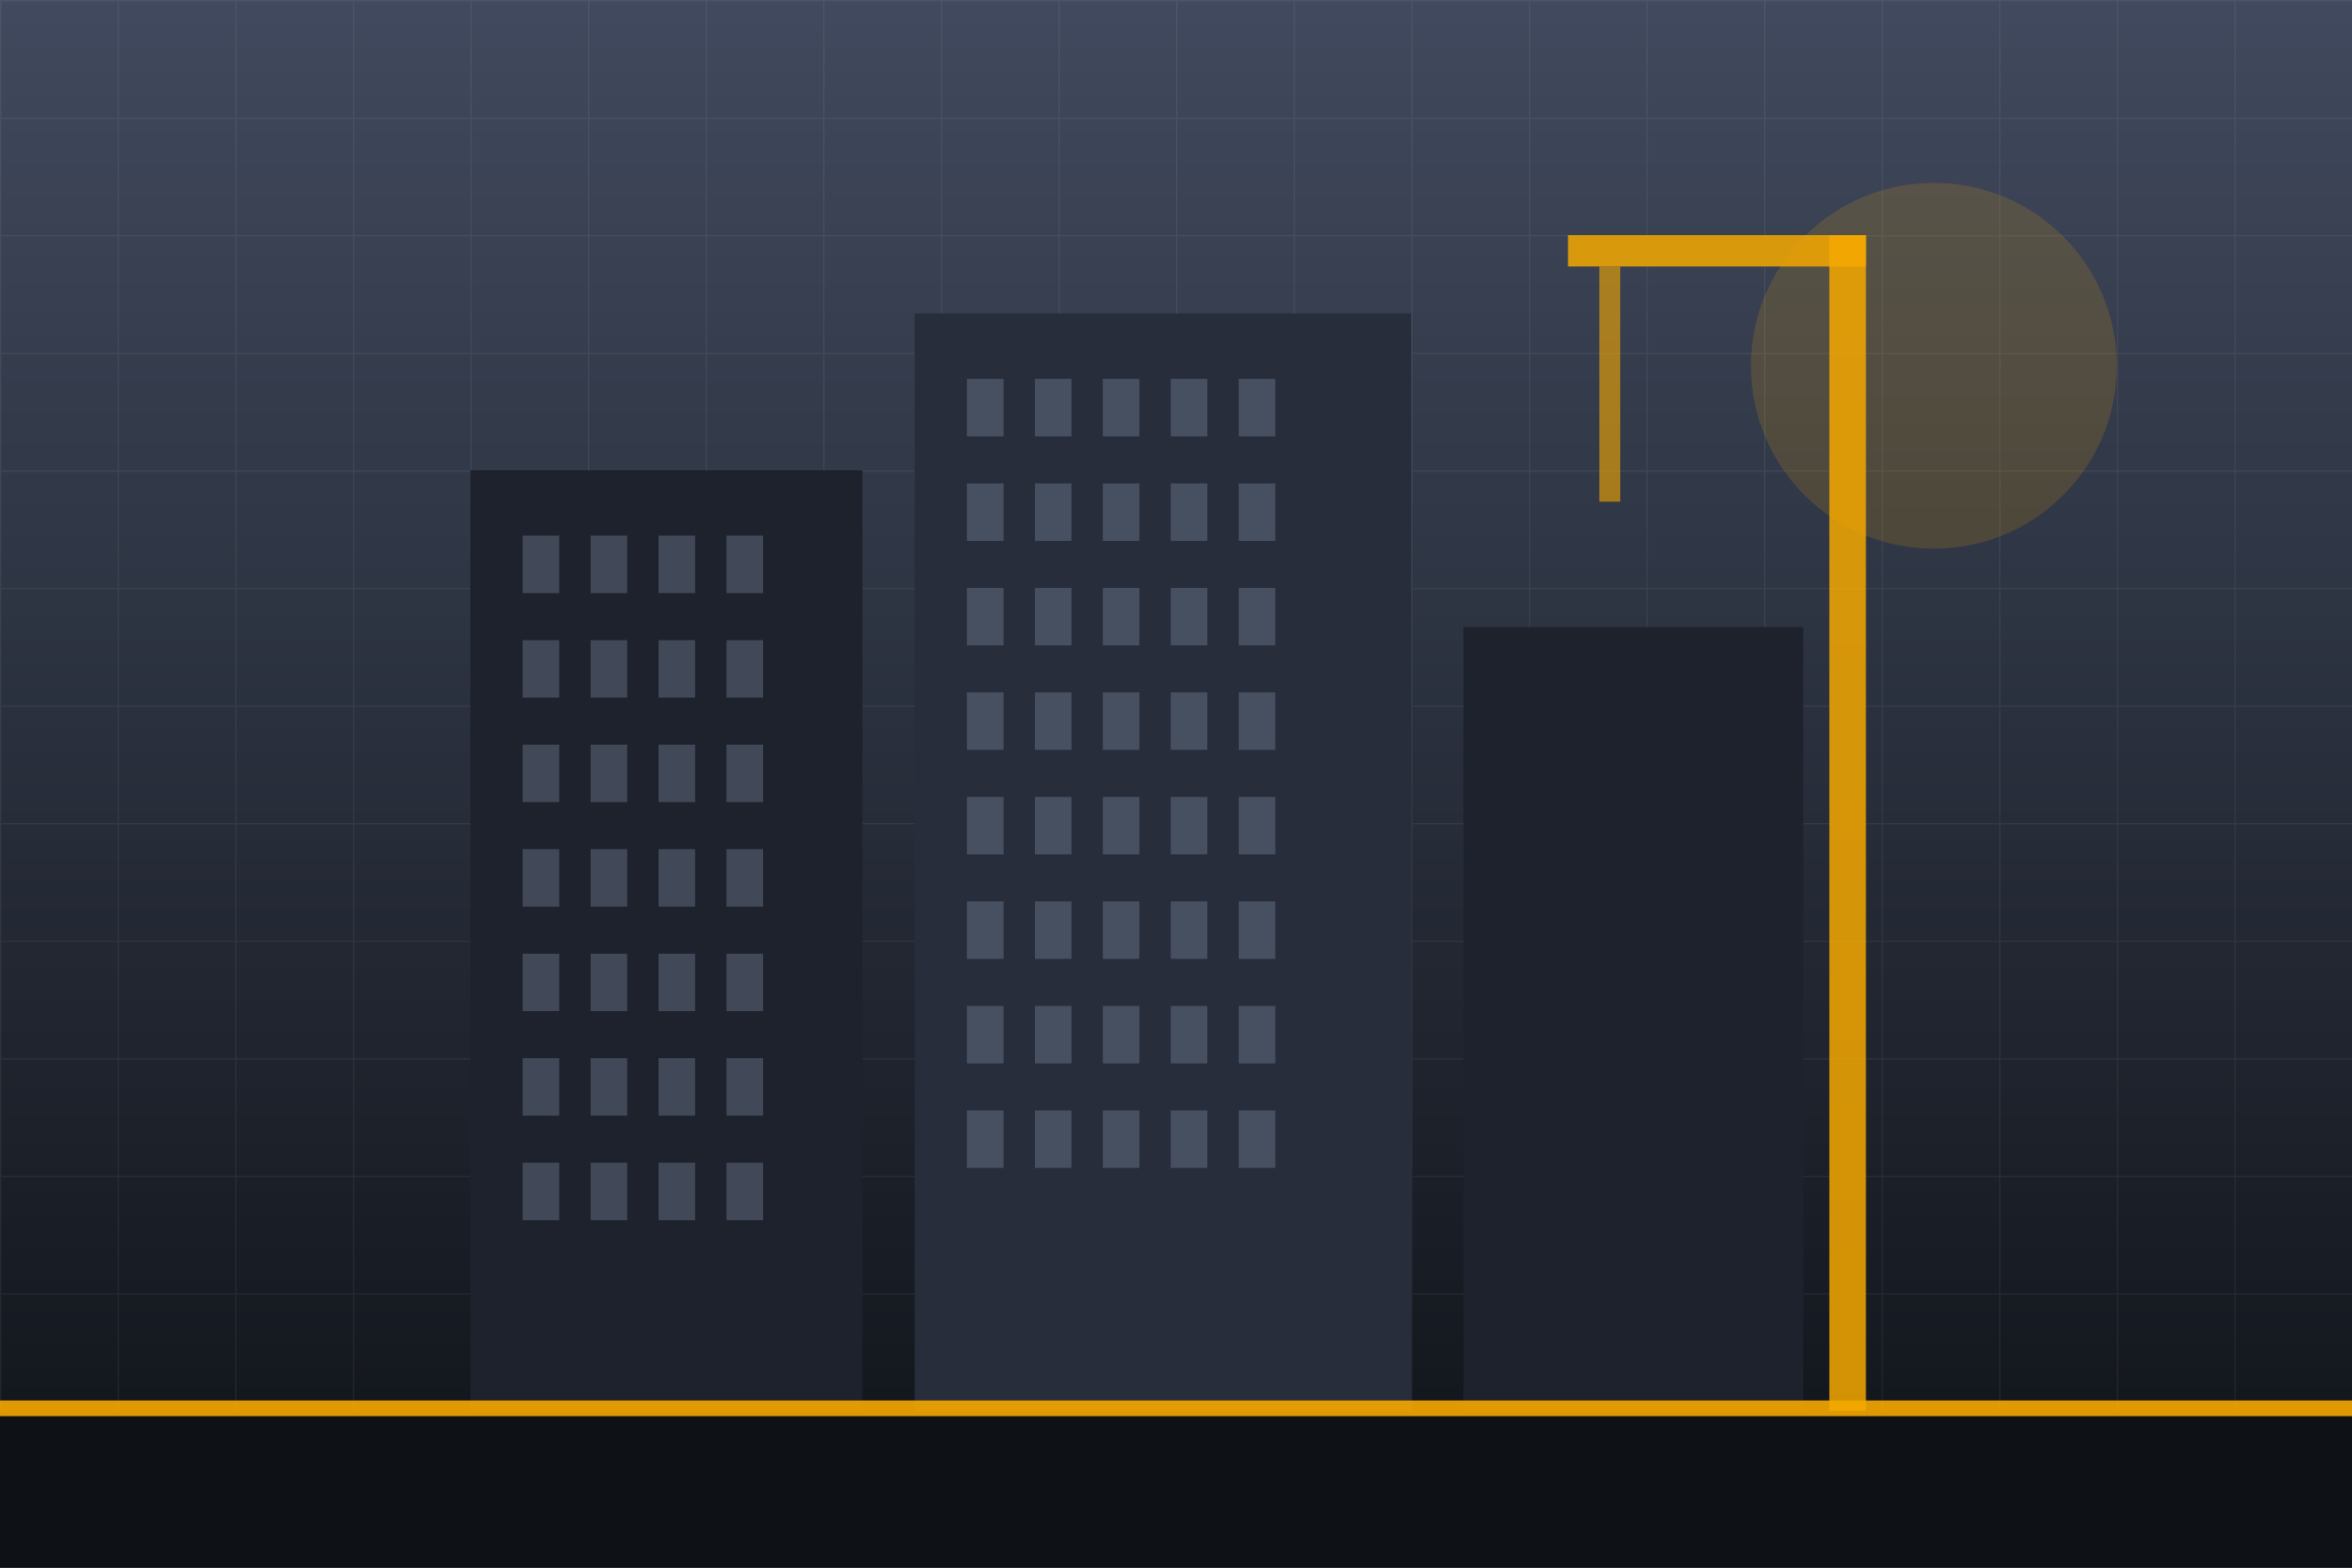
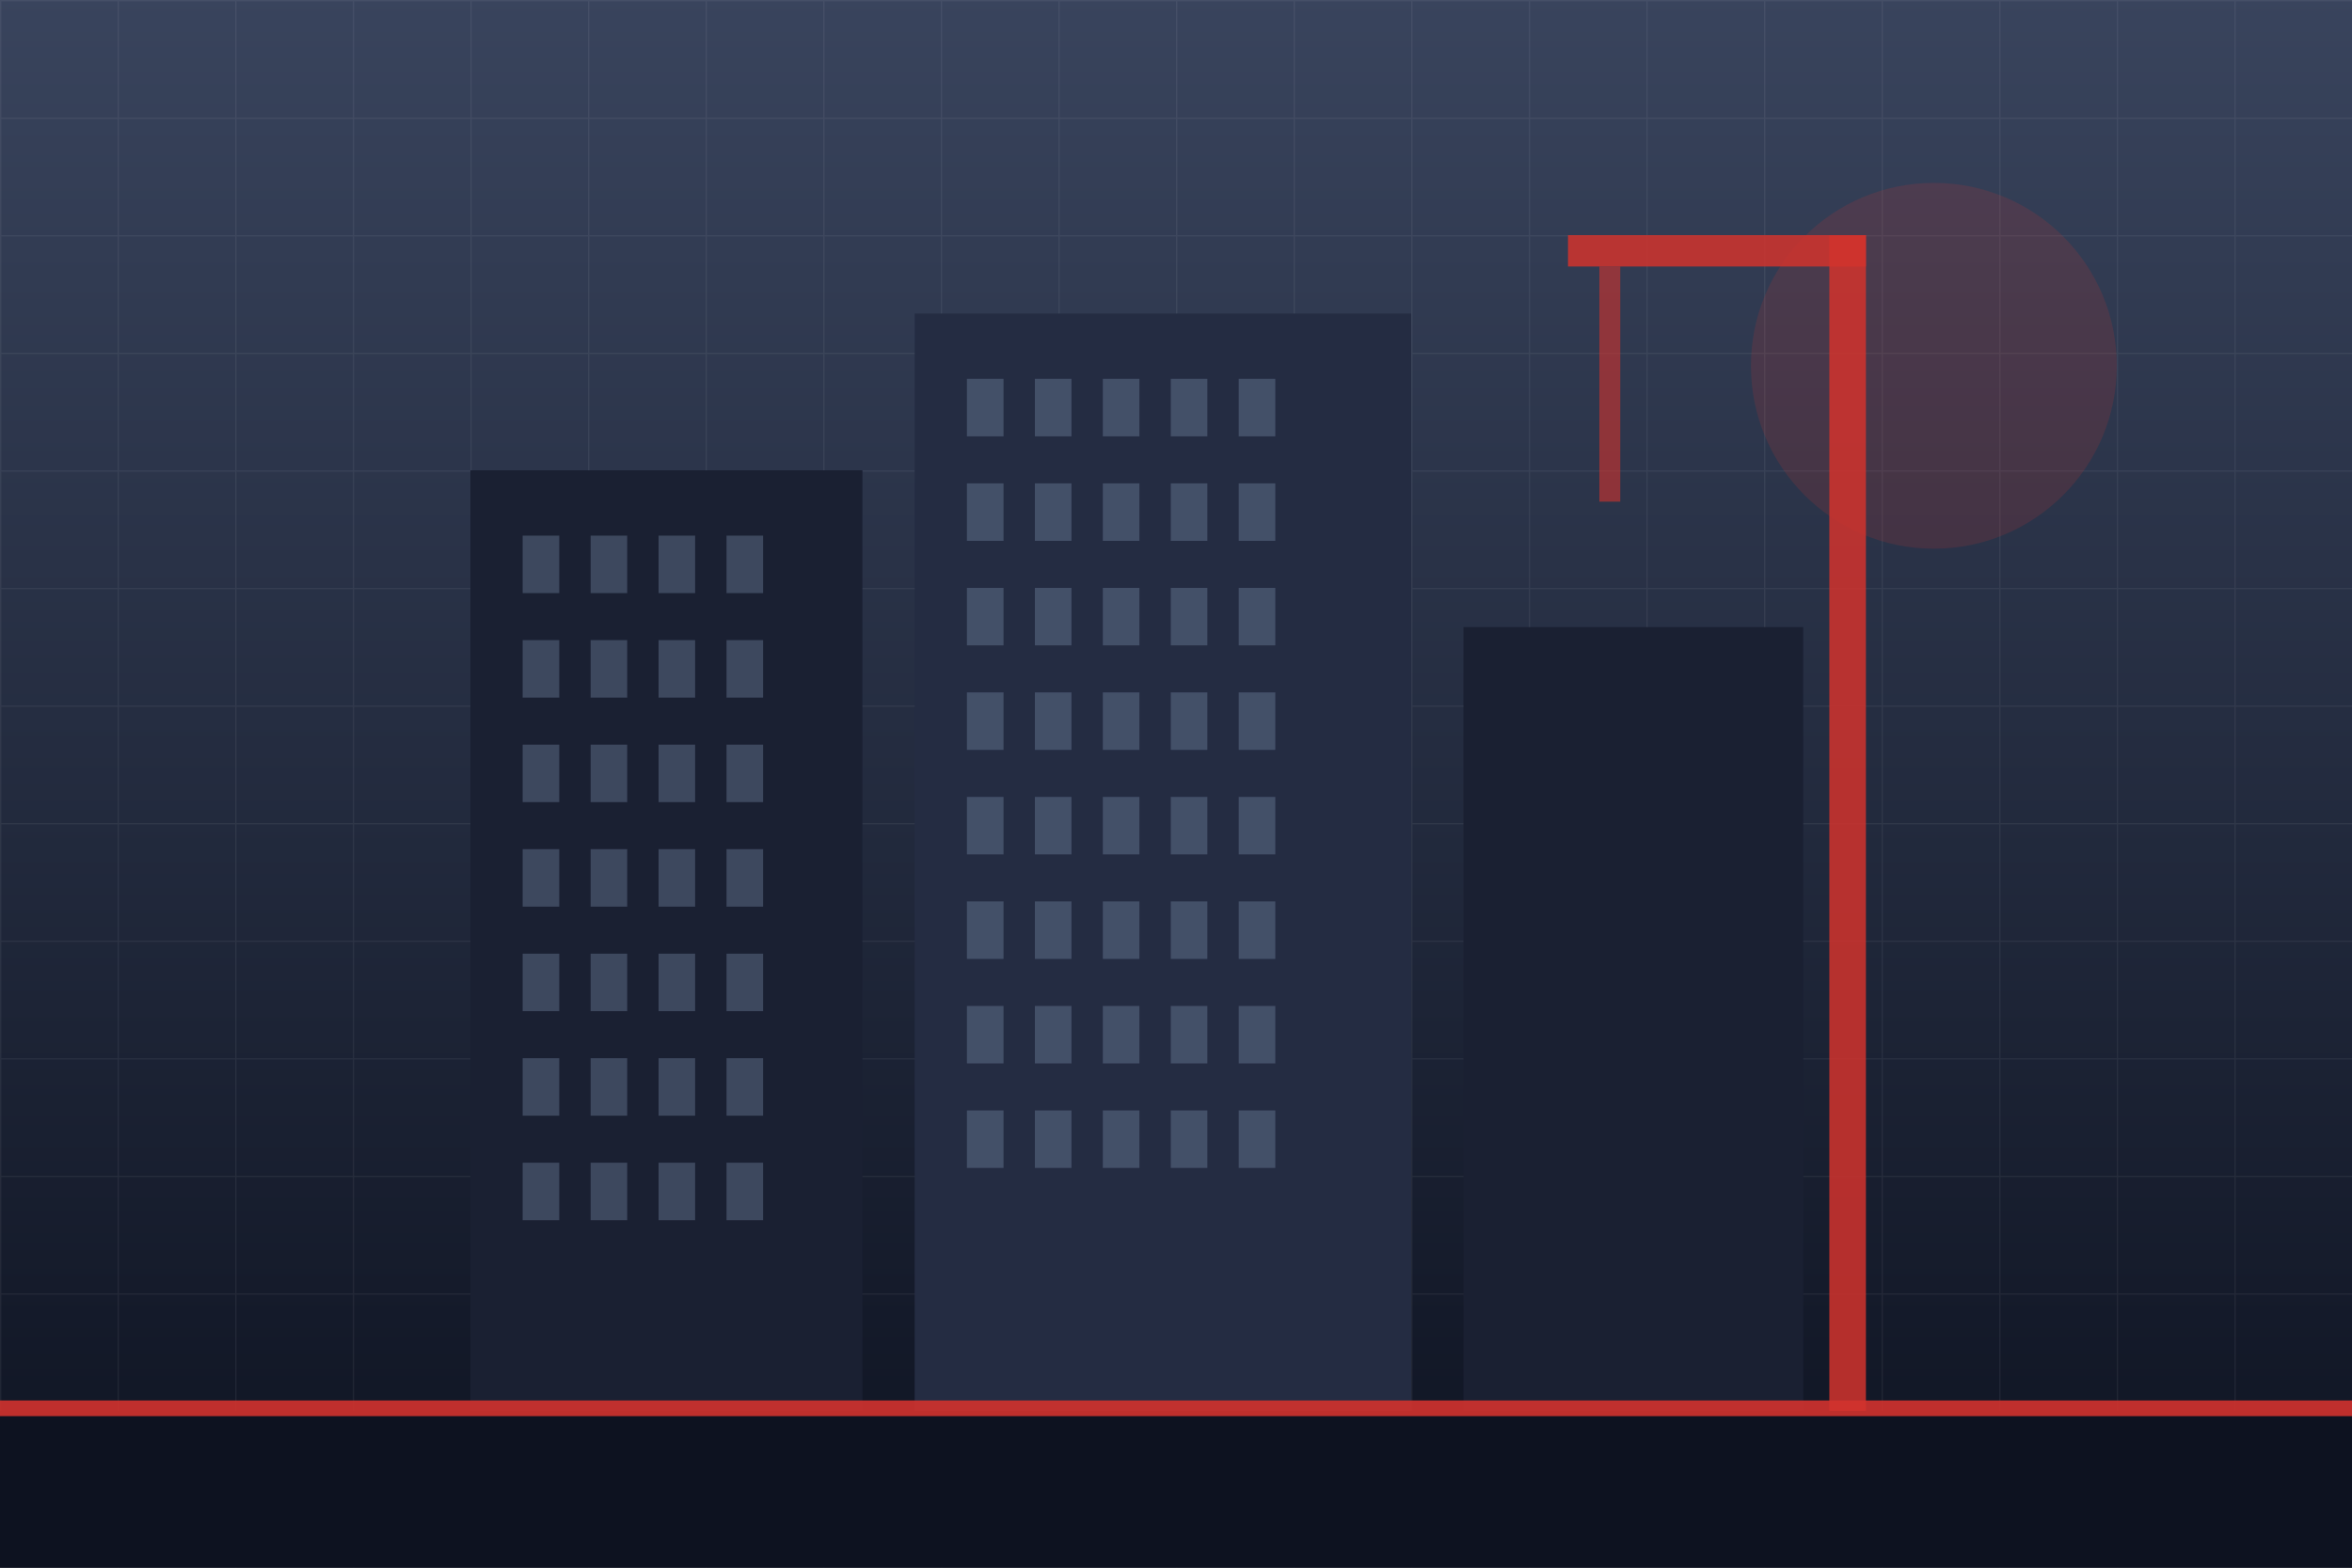
<svg xmlns="http://www.w3.org/2000/svg" viewBox="0 0 900 600" width="900" height="600" role="img" aria-label="Oficinas">
  <defs>
    <linearGradient id="sky" x1="0" y1="0" x2="0" y2="1">
-       <stop offset="0%" stop-color="#414a5e" />
-       <stop offset="100%" stop-color="#0e1116" />
+       <stop offset="0%" stop-color="#39445d" />
+       <stop offset="100%" stop-color="#0d1220" />
    </linearGradient>
    <pattern id="plano" width="45" height="45" patternUnits="userSpaceOnUse">
      <path d="M45 0H0v45" fill="none" stroke="#ffffff" stroke-width="1" opacity="0.06" />
    </pattern>
  </defs>
  <rect width="900" height="600" fill="url(#sky)" />
  <rect width="900" height="600" fill="url(#plano)" />
-   <circle cx="740" cy="140" r="70" fill="#f5a800" opacity="0.16" />
-   <rect x="180" y="180" width="150" height="360" fill="#1d222c" />
-   <rect x="350" y="120" width="190" height="420" fill="#272d3a" />
-   <rect x="560" y="240" width="130" height="300" fill="#1d222c" />
-   <rect x="370" y="145" width="14" height="22" fill="#8491a8" opacity="0.35" />
-   <rect x="370" y="185" width="14" height="22" fill="#8491a8" opacity="0.35" />
-   <rect x="370" y="225" width="14" height="22" fill="#8491a8" opacity="0.35" />
-   <rect x="370" y="265" width="14" height="22" fill="#8491a8" opacity="0.35" />
-   <rect x="370" y="305" width="14" height="22" fill="#8491a8" opacity="0.35" />
-   <rect x="370" y="345" width="14" height="22" fill="#8491a8" opacity="0.35" />
-   <rect x="370" y="385" width="14" height="22" fill="#8491a8" opacity="0.35" />
-   <rect x="370" y="425" width="14" height="22" fill="#8491a8" opacity="0.35" />
-   <rect x="396" y="145" width="14" height="22" fill="#8491a8" opacity="0.35" />
-   <rect x="396" y="185" width="14" height="22" fill="#8491a8" opacity="0.35" />
-   <rect x="396" y="225" width="14" height="22" fill="#8491a8" opacity="0.35" />
-   <rect x="396" y="265" width="14" height="22" fill="#8491a8" opacity="0.35" />
-   <rect x="396" y="305" width="14" height="22" fill="#8491a8" opacity="0.35" />
-   <rect x="396" y="345" width="14" height="22" fill="#8491a8" opacity="0.35" />
-   <rect x="396" y="385" width="14" height="22" fill="#8491a8" opacity="0.35" />
-   <rect x="396" y="425" width="14" height="22" fill="#8491a8" opacity="0.35" />
-   <rect x="422" y="145" width="14" height="22" fill="#8491a8" opacity="0.35" />
-   <rect x="422" y="185" width="14" height="22" fill="#8491a8" opacity="0.35" />
-   <rect x="422" y="225" width="14" height="22" fill="#8491a8" opacity="0.35" />
-   <rect x="422" y="265" width="14" height="22" fill="#8491a8" opacity="0.35" />
-   <rect x="422" y="305" width="14" height="22" fill="#8491a8" opacity="0.35" />
-   <rect x="422" y="345" width="14" height="22" fill="#8491a8" opacity="0.35" />
-   <rect x="422" y="385" width="14" height="22" fill="#8491a8" opacity="0.35" />
-   <rect x="422" y="425" width="14" height="22" fill="#8491a8" opacity="0.35" />
-   <rect x="448" y="145" width="14" height="22" fill="#8491a8" opacity="0.35" />
-   <rect x="448" y="185" width="14" height="22" fill="#8491a8" opacity="0.35" />
-   <rect x="448" y="225" width="14" height="22" fill="#8491a8" opacity="0.35" />
-   <rect x="448" y="265" width="14" height="22" fill="#8491a8" opacity="0.35" />
-   <rect x="448" y="305" width="14" height="22" fill="#8491a8" opacity="0.35" />
-   <rect x="448" y="345" width="14" height="22" fill="#8491a8" opacity="0.35" />
-   <rect x="448" y="385" width="14" height="22" fill="#8491a8" opacity="0.35" />
-   <rect x="448" y="425" width="14" height="22" fill="#8491a8" opacity="0.35" />
-   <rect x="474" y="145" width="14" height="22" fill="#8491a8" opacity="0.35" />
-   <rect x="474" y="185" width="14" height="22" fill="#8491a8" opacity="0.35" />
-   <rect x="474" y="225" width="14" height="22" fill="#8491a8" opacity="0.35" />
-   <rect x="474" y="265" width="14" height="22" fill="#8491a8" opacity="0.35" />
-   <rect x="474" y="305" width="14" height="22" fill="#8491a8" opacity="0.35" />
-   <rect x="474" y="345" width="14" height="22" fill="#8491a8" opacity="0.35" />
-   <rect x="474" y="385" width="14" height="22" fill="#8491a8" opacity="0.35" />
-   <rect x="474" y="425" width="14" height="22" fill="#8491a8" opacity="0.35" />
-   <rect x="200" y="205" width="14" height="22" fill="#8491a8" opacity="0.35" />
-   <rect x="200" y="245" width="14" height="22" fill="#8491a8" opacity="0.35" />
-   <rect x="200" y="285" width="14" height="22" fill="#8491a8" opacity="0.35" />
-   <rect x="200" y="325" width="14" height="22" fill="#8491a8" opacity="0.35" />
-   <rect x="200" y="365" width="14" height="22" fill="#8491a8" opacity="0.35" />
-   <rect x="200" y="405" width="14" height="22" fill="#8491a8" opacity="0.35" />
-   <rect x="200" y="445" width="14" height="22" fill="#8491a8" opacity="0.35" />
-   <rect x="226" y="205" width="14" height="22" fill="#8491a8" opacity="0.35" />
-   <rect x="226" y="245" width="14" height="22" fill="#8491a8" opacity="0.35" />
-   <rect x="226" y="285" width="14" height="22" fill="#8491a8" opacity="0.35" />
-   <rect x="226" y="325" width="14" height="22" fill="#8491a8" opacity="0.35" />
-   <rect x="226" y="365" width="14" height="22" fill="#8491a8" opacity="0.35" />
-   <rect x="226" y="405" width="14" height="22" fill="#8491a8" opacity="0.35" />
-   <rect x="226" y="445" width="14" height="22" fill="#8491a8" opacity="0.35" />
-   <rect x="252" y="205" width="14" height="22" fill="#8491a8" opacity="0.35" />
-   <rect x="252" y="245" width="14" height="22" fill="#8491a8" opacity="0.35" />
-   <rect x="252" y="285" width="14" height="22" fill="#8491a8" opacity="0.35" />
-   <rect x="252" y="325" width="14" height="22" fill="#8491a8" opacity="0.35" />
-   <rect x="252" y="365" width="14" height="22" fill="#8491a8" opacity="0.35" />
-   <rect x="252" y="405" width="14" height="22" fill="#8491a8" opacity="0.35" />
-   <rect x="252" y="445" width="14" height="22" fill="#8491a8" opacity="0.35" />
-   <rect x="278" y="205" width="14" height="22" fill="#8491a8" opacity="0.35" />
-   <rect x="278" y="245" width="14" height="22" fill="#8491a8" opacity="0.35" />
-   <rect x="278" y="285" width="14" height="22" fill="#8491a8" opacity="0.35" />
-   <rect x="278" y="325" width="14" height="22" fill="#8491a8" opacity="0.35" />
-   <rect x="278" y="365" width="14" height="22" fill="#8491a8" opacity="0.35" />
-   <rect x="278" y="405" width="14" height="22" fill="#8491a8" opacity="0.35" />
-   <rect x="278" y="445" width="14" height="22" fill="#8491a8" opacity="0.35" />
-   <rect x="700" y="90" width="14" height="450" fill="#f5a800" opacity="0.85" />
-   <rect x="600" y="90" width="114" height="12" fill="#f5a800" opacity="0.85" />
-   <rect x="612" y="102" width="8" height="90" fill="#f5a800" opacity="0.6" />
-   <rect y="540" width="900" height="60" fill="#0e1116" />
-   <rect y="536" width="900" height="6" fill="#f5a800" opacity="0.9" />
+   <circle cx="740" cy="140" r="70" fill="#d1322d" opacity="0.16" />
+   <rect x="180" y="180" width="150" height="360" fill="#1a2032" />
+   <rect x="350" y="120" width="190" height="420" fill="#242c42" />
+   <rect x="560" y="240" width="130" height="300" fill="#1a2032" />
+   <rect x="370" y="145" width="14" height="22" fill="#7e91b0" opacity="0.35" />
+   <rect x="370" y="185" width="14" height="22" fill="#7e91b0" opacity="0.35" />
+   <rect x="370" y="225" width="14" height="22" fill="#7e91b0" opacity="0.35" />
+   <rect x="370" y="265" width="14" height="22" fill="#7e91b0" opacity="0.35" />
+   <rect x="370" y="305" width="14" height="22" fill="#7e91b0" opacity="0.35" />
+   <rect x="370" y="345" width="14" height="22" fill="#7e91b0" opacity="0.35" />
+   <rect x="370" y="385" width="14" height="22" fill="#7e91b0" opacity="0.35" />
+   <rect x="370" y="425" width="14" height="22" fill="#7e91b0" opacity="0.35" />
+   <rect x="396" y="145" width="14" height="22" fill="#7e91b0" opacity="0.35" />
+   <rect x="396" y="185" width="14" height="22" fill="#7e91b0" opacity="0.35" />
+   <rect x="396" y="225" width="14" height="22" fill="#7e91b0" opacity="0.35" />
+   <rect x="396" y="265" width="14" height="22" fill="#7e91b0" opacity="0.35" />
+   <rect x="396" y="305" width="14" height="22" fill="#7e91b0" opacity="0.35" />
+   <rect x="396" y="345" width="14" height="22" fill="#7e91b0" opacity="0.35" />
+   <rect x="396" y="385" width="14" height="22" fill="#7e91b0" opacity="0.35" />
+   <rect x="396" y="425" width="14" height="22" fill="#7e91b0" opacity="0.35" />
+   <rect x="422" y="145" width="14" height="22" fill="#7e91b0" opacity="0.35" />
+   <rect x="422" y="185" width="14" height="22" fill="#7e91b0" opacity="0.35" />
+   <rect x="422" y="225" width="14" height="22" fill="#7e91b0" opacity="0.35" />
+   <rect x="422" y="265" width="14" height="22" fill="#7e91b0" opacity="0.35" />
+   <rect x="422" y="305" width="14" height="22" fill="#7e91b0" opacity="0.35" />
+   <rect x="422" y="345" width="14" height="22" fill="#7e91b0" opacity="0.35" />
+   <rect x="422" y="385" width="14" height="22" fill="#7e91b0" opacity="0.35" />
+   <rect x="422" y="425" width="14" height="22" fill="#7e91b0" opacity="0.35" />
+   <rect x="448" y="145" width="14" height="22" fill="#7e91b0" opacity="0.35" />
+   <rect x="448" y="185" width="14" height="22" fill="#7e91b0" opacity="0.35" />
+   <rect x="448" y="225" width="14" height="22" fill="#7e91b0" opacity="0.35" />
+   <rect x="448" y="265" width="14" height="22" fill="#7e91b0" opacity="0.35" />
+   <rect x="448" y="305" width="14" height="22" fill="#7e91b0" opacity="0.35" />
+   <rect x="448" y="345" width="14" height="22" fill="#7e91b0" opacity="0.35" />
+   <rect x="448" y="385" width="14" height="22" fill="#7e91b0" opacity="0.35" />
+   <rect x="448" y="425" width="14" height="22" fill="#7e91b0" opacity="0.35" />
+   <rect x="474" y="145" width="14" height="22" fill="#7e91b0" opacity="0.35" />
+   <rect x="474" y="185" width="14" height="22" fill="#7e91b0" opacity="0.35" />
+   <rect x="474" y="225" width="14" height="22" fill="#7e91b0" opacity="0.35" />
+   <rect x="474" y="265" width="14" height="22" fill="#7e91b0" opacity="0.35" />
+   <rect x="474" y="305" width="14" height="22" fill="#7e91b0" opacity="0.35" />
+   <rect x="474" y="345" width="14" height="22" fill="#7e91b0" opacity="0.35" />
+   <rect x="474" y="385" width="14" height="22" fill="#7e91b0" opacity="0.35" />
+   <rect x="474" y="425" width="14" height="22" fill="#7e91b0" opacity="0.35" />
+   <rect x="200" y="205" width="14" height="22" fill="#7e91b0" opacity="0.35" />
+   <rect x="200" y="245" width="14" height="22" fill="#7e91b0" opacity="0.35" />
+   <rect x="200" y="285" width="14" height="22" fill="#7e91b0" opacity="0.35" />
+   <rect x="200" y="325" width="14" height="22" fill="#7e91b0" opacity="0.35" />
+   <rect x="200" y="365" width="14" height="22" fill="#7e91b0" opacity="0.35" />
+   <rect x="200" y="405" width="14" height="22" fill="#7e91b0" opacity="0.35" />
+   <rect x="200" y="445" width="14" height="22" fill="#7e91b0" opacity="0.35" />
+   <rect x="226" y="205" width="14" height="22" fill="#7e91b0" opacity="0.35" />
+   <rect x="226" y="245" width="14" height="22" fill="#7e91b0" opacity="0.35" />
+   <rect x="226" y="285" width="14" height="22" fill="#7e91b0" opacity="0.35" />
+   <rect x="226" y="325" width="14" height="22" fill="#7e91b0" opacity="0.35" />
+   <rect x="226" y="365" width="14" height="22" fill="#7e91b0" opacity="0.35" />
+   <rect x="226" y="405" width="14" height="22" fill="#7e91b0" opacity="0.35" />
+   <rect x="226" y="445" width="14" height="22" fill="#7e91b0" opacity="0.35" />
+   <rect x="252" y="205" width="14" height="22" fill="#7e91b0" opacity="0.35" />
+   <rect x="252" y="245" width="14" height="22" fill="#7e91b0" opacity="0.35" />
+   <rect x="252" y="285" width="14" height="22" fill="#7e91b0" opacity="0.35" />
+   <rect x="252" y="325" width="14" height="22" fill="#7e91b0" opacity="0.35" />
+   <rect x="252" y="365" width="14" height="22" fill="#7e91b0" opacity="0.35" />
+   <rect x="252" y="405" width="14" height="22" fill="#7e91b0" opacity="0.35" />
+   <rect x="252" y="445" width="14" height="22" fill="#7e91b0" opacity="0.35" />
+   <rect x="278" y="205" width="14" height="22" fill="#7e91b0" opacity="0.35" />
+   <rect x="278" y="245" width="14" height="22" fill="#7e91b0" opacity="0.35" />
+   <rect x="278" y="285" width="14" height="22" fill="#7e91b0" opacity="0.35" />
+   <rect x="278" y="325" width="14" height="22" fill="#7e91b0" opacity="0.35" />
+   <rect x="278" y="365" width="14" height="22" fill="#7e91b0" opacity="0.35" />
+   <rect x="278" y="405" width="14" height="22" fill="#7e91b0" opacity="0.35" />
+   <rect x="278" y="445" width="14" height="22" fill="#7e91b0" opacity="0.35" />
+   <rect x="700" y="90" width="14" height="450" fill="#d1322d" opacity="0.85" />
+   <rect x="600" y="90" width="114" height="12" fill="#d1322d" opacity="0.85" />
+   <rect x="612" y="102" width="8" height="90" fill="#d1322d" opacity="0.6" />
+   <rect y="540" width="900" height="60" fill="#0d1220" />
+   <rect y="536" width="900" height="6" fill="#d1322d" opacity="0.9" />
</svg>
